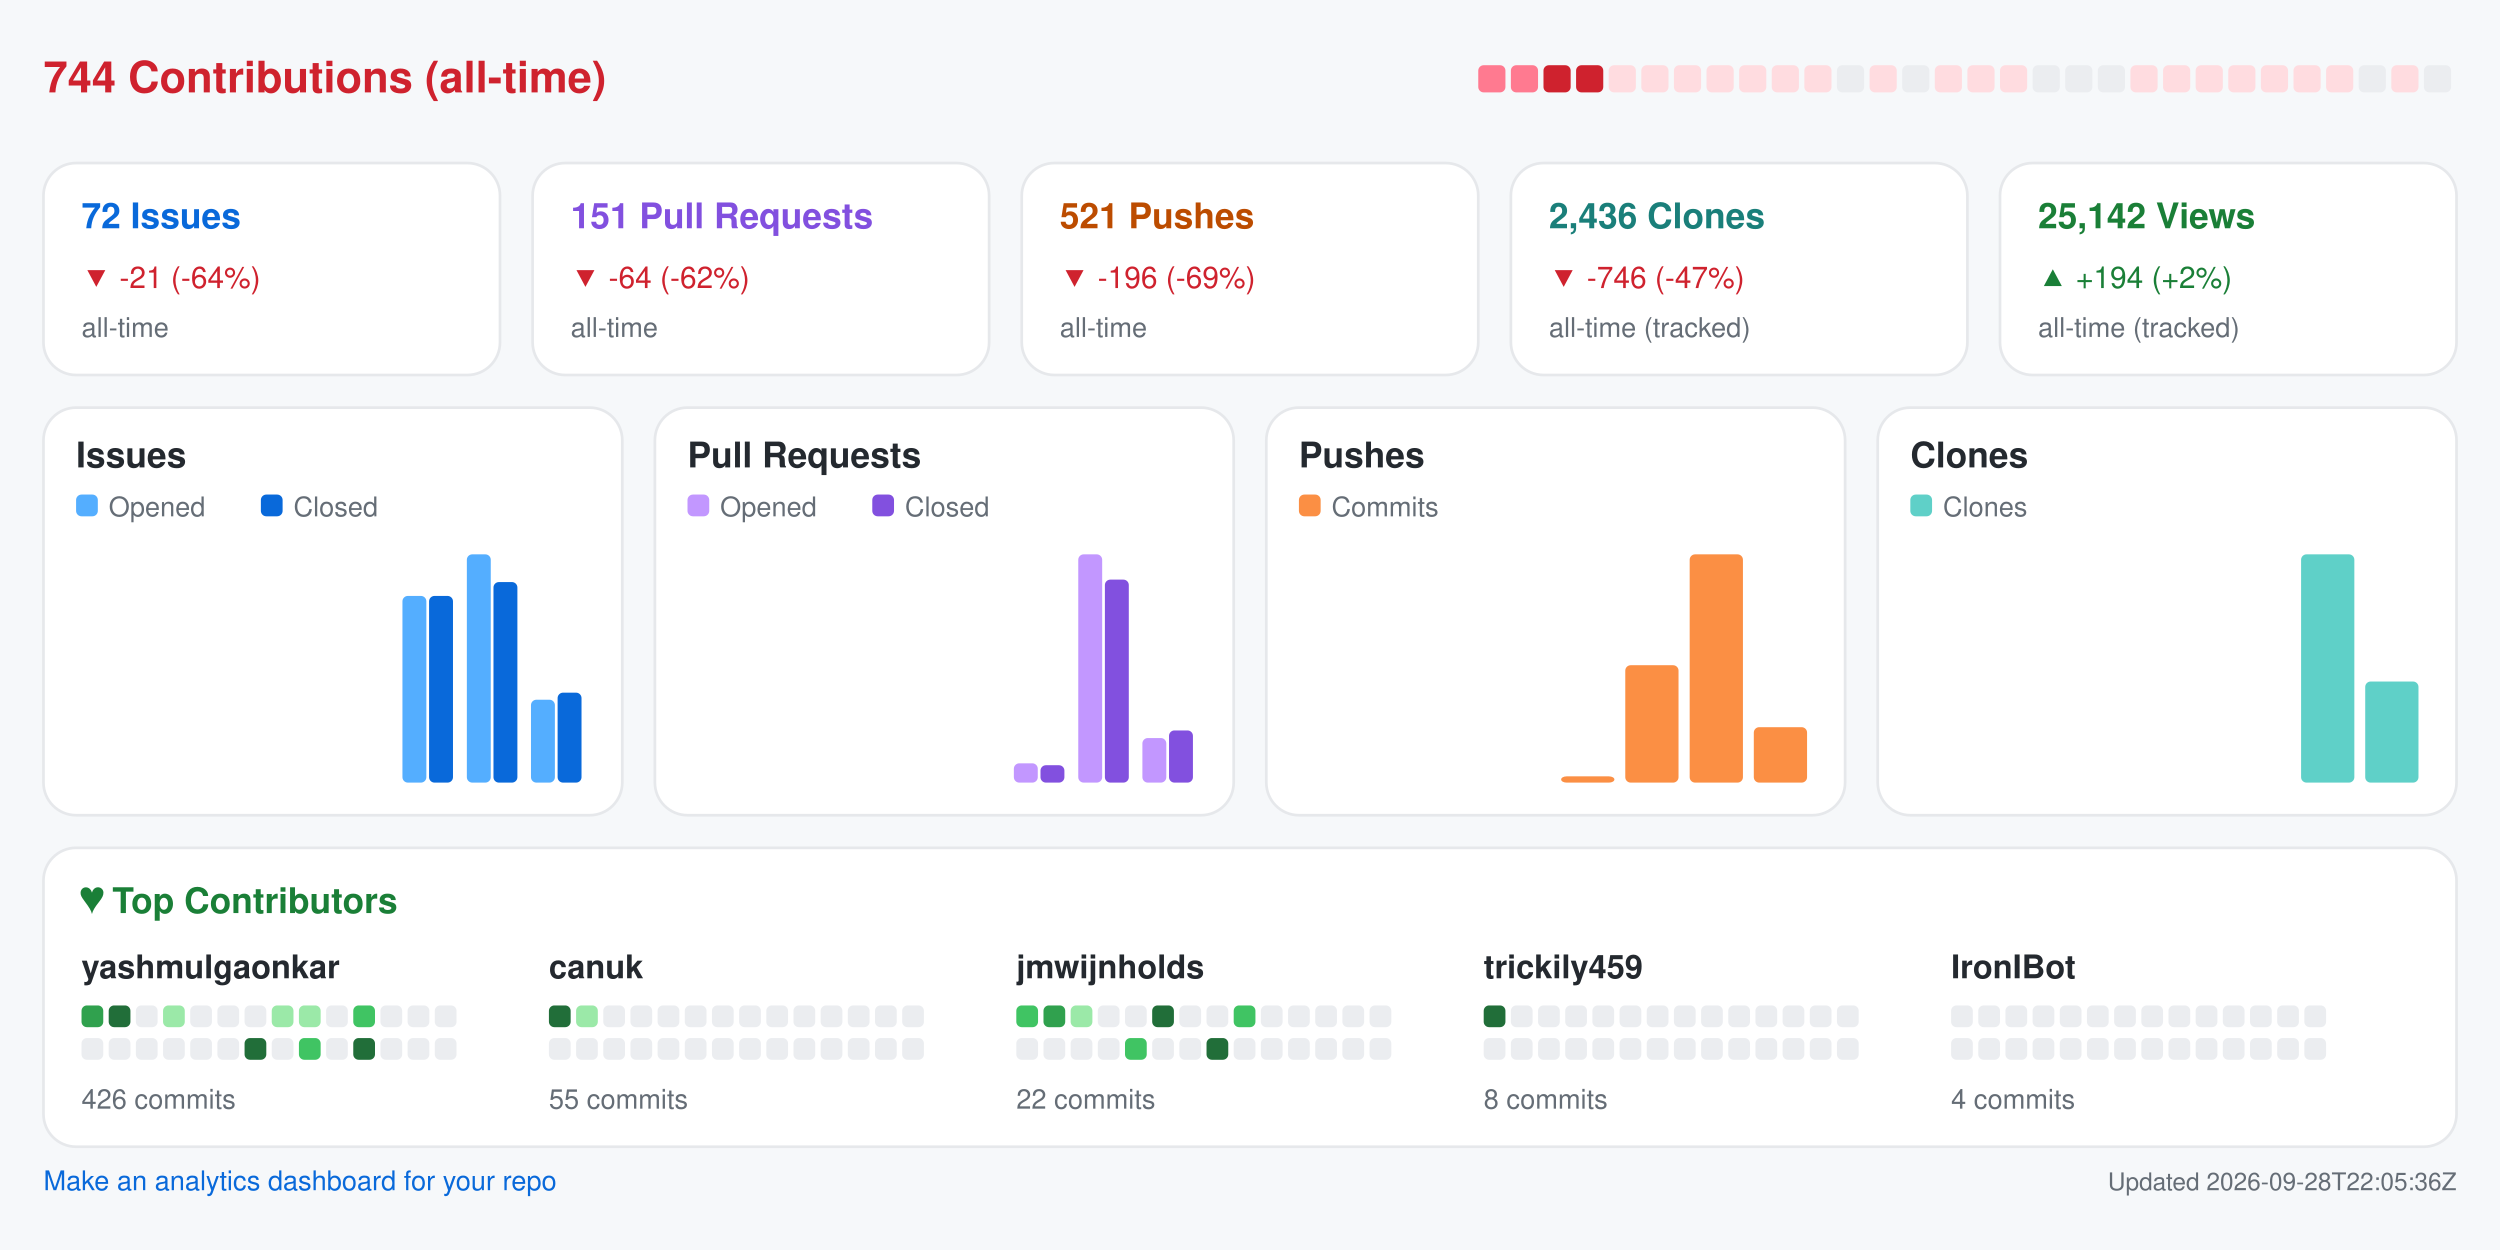
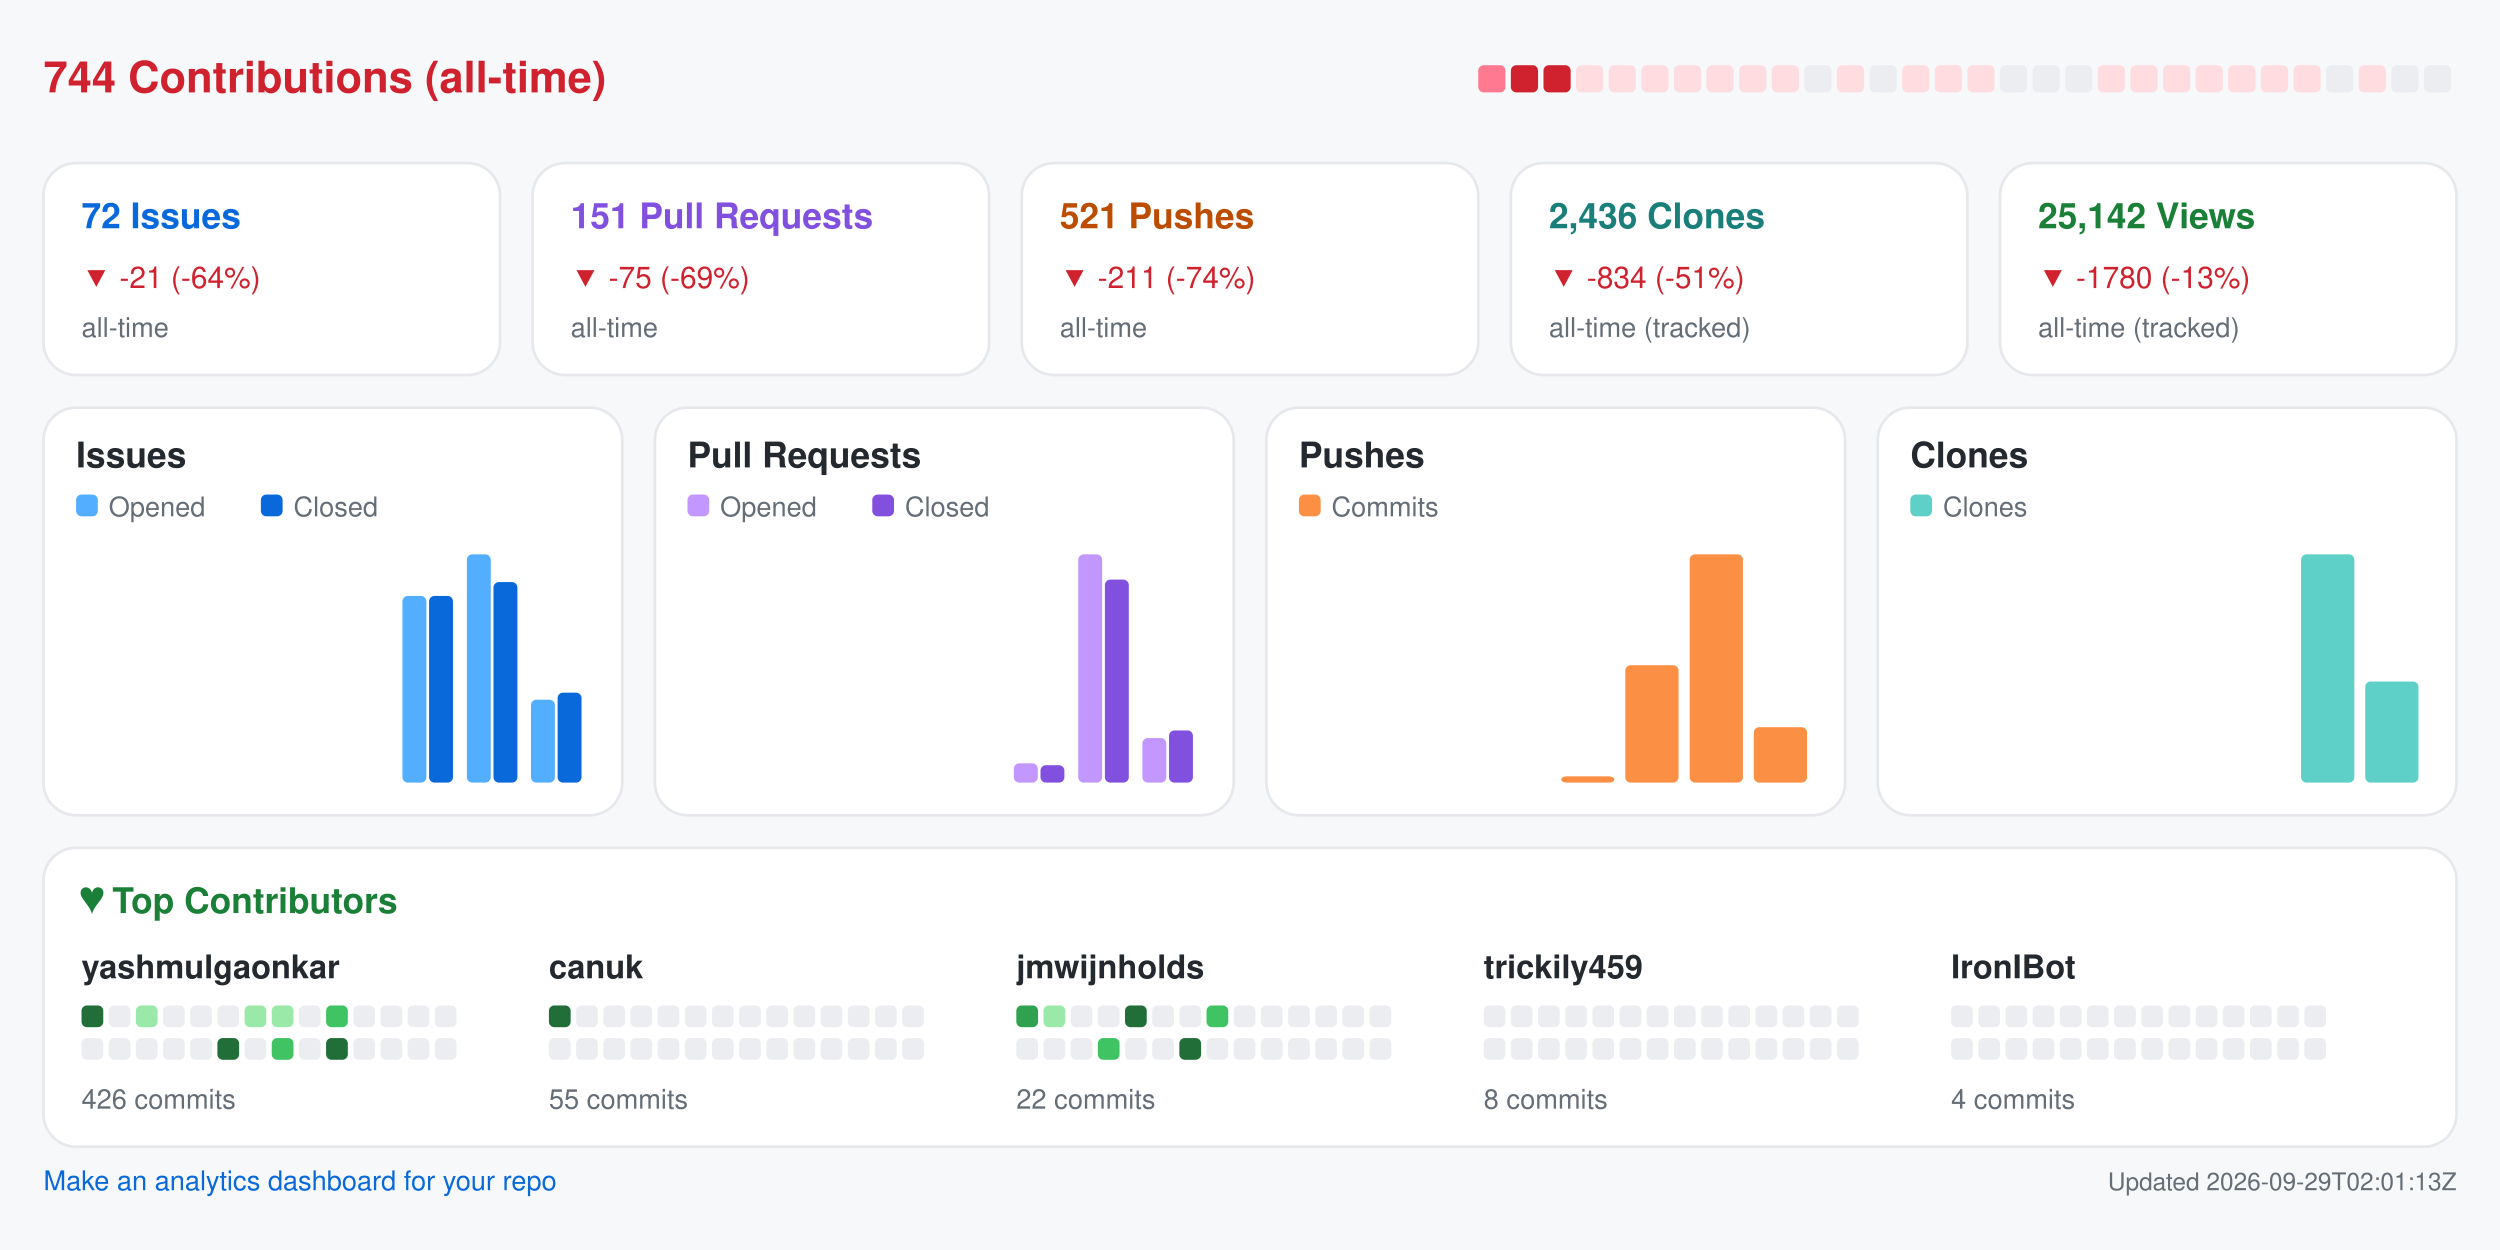
<svg xmlns="http://www.w3.org/2000/svg" width="920" height="460" viewBox="0 0 920 460" role="img" aria-label="Repository analytics for yashmulgaonkar/FlightScnr_Pi">
  <rect x="0.0" y="0.0" width="920.0" height="460.0" rx="0" fill="#f6f8fa" />
  <text x="16.0" y="34.0" fill="#cf222e" font-size="16" font-family="-apple-system,BlinkMacSystemFont,Segoe UI,Helvetica,Arial,sans-serif" font-weight="600" text-anchor="start">744 Contributions (all-time)</text>
  <rect x="544.0" y="24.0" width="10.0" height="10.0" rx="2" fill="#ff7a90" />
-   <rect x="556.0" y="24.0" width="10.0" height="10.0" rx="2" fill="#ff7a90" />
+   <rect x="556.0" y="24.0" width="10.0" height="10.0" rx="2" fill="#cf222e" />
  <rect x="568.0" y="24.0" width="10.0" height="10.0" rx="2" fill="#cf222e" />
-   <rect x="580.0" y="24.0" width="10.0" height="10.0" rx="2" fill="#cf222e" />
+   <rect x="580.0" y="24.0" width="10.0" height="10.0" rx="2" fill="#ffdce0" />
  <rect x="592.0" y="24.0" width="10.0" height="10.0" rx="2" fill="#ffdce0" />
  <rect x="604.0" y="24.0" width="10.0" height="10.0" rx="2" fill="#ffdce0" />
  <rect x="616.0" y="24.0" width="10.0" height="10.0" rx="2" fill="#ffdce0" />
  <rect x="628.0" y="24.0" width="10.0" height="10.0" rx="2" fill="#ffdce0" />
  <rect x="640.0" y="24.0" width="10.0" height="10.0" rx="2" fill="#ffdce0" />
  <rect x="652.0" y="24.0" width="10.0" height="10.0" rx="2" fill="#ffdce0" />
-   <rect x="664.0" y="24.0" width="10.0" height="10.0" rx="2" fill="#ffdce0" />
-   <rect x="676.0" y="24.0" width="10.0" height="10.0" rx="2" fill="#ebedf0" />
-   <rect x="688.0" y="24.0" width="10.0" height="10.0" rx="2" fill="#ffdce0" />
-   <rect x="700.0" y="24.0" width="10.0" height="10.0" rx="2" fill="#ebedf0" />
+   <rect x="664.0" y="24.0" width="10.0" height="10.0" rx="2" fill="#ebedf0" />
+   <rect x="676.0" y="24.0" width="10.0" height="10.0" rx="2" fill="#ffdce0" />
+   <rect x="688.0" y="24.0" width="10.0" height="10.0" rx="2" fill="#ebedf0" />
+   <rect x="700.0" y="24.0" width="10.0" height="10.0" rx="2" fill="#ffdce0" />
  <rect x="712.0" y="24.0" width="10.0" height="10.0" rx="2" fill="#ffdce0" />
  <rect x="724.0" y="24.0" width="10.0" height="10.0" rx="2" fill="#ffdce0" />
-   <rect x="736.0" y="24.0" width="10.0" height="10.0" rx="2" fill="#ffdce0" />
+   <rect x="736.0" y="24.0" width="10.0" height="10.0" rx="2" fill="#ebedf0" />
  <rect x="748.0" y="24.0" width="10.0" height="10.0" rx="2" fill="#ebedf0" />
  <rect x="760.0" y="24.0" width="10.0" height="10.0" rx="2" fill="#ebedf0" />
-   <rect x="772.0" y="24.0" width="10.0" height="10.0" rx="2" fill="#ebedf0" />
+   <rect x="772.0" y="24.0" width="10.0" height="10.0" rx="2" fill="#ffdce0" />
  <rect x="784.0" y="24.0" width="10.0" height="10.0" rx="2" fill="#ffdce0" />
  <rect x="796.0" y="24.0" width="10.0" height="10.0" rx="2" fill="#ffdce0" />
  <rect x="808.0" y="24.0" width="10.0" height="10.0" rx="2" fill="#ffdce0" />
  <rect x="820.0" y="24.0" width="10.0" height="10.0" rx="2" fill="#ffdce0" />
  <rect x="832.0" y="24.0" width="10.0" height="10.0" rx="2" fill="#ffdce0" />
  <rect x="844.0" y="24.0" width="10.0" height="10.0" rx="2" fill="#ffdce0" />
-   <rect x="856.0" y="24.0" width="10.0" height="10.0" rx="2" fill="#ffdce0" />
-   <rect x="868.0" y="24.0" width="10.0" height="10.0" rx="2" fill="#ebedf0" />
-   <rect x="880.0" y="24.0" width="10.0" height="10.0" rx="2" fill="#ffdce0" />
+   <rect x="856.0" y="24.0" width="10.0" height="10.0" rx="2" fill="#ebedf0" />
+   <rect x="868.0" y="24.0" width="10.0" height="10.0" rx="2" fill="#ffdce0" />
+   <rect x="880.0" y="24.0" width="10.0" height="10.0" rx="2" fill="#ebedf0" />
  <rect x="892.0" y="24.0" width="10.0" height="10.0" rx="2" fill="#ebedf0" />
  <rect x="16.0" y="60.0" width="168.0" height="78.0" rx="12" fill="#ffffff" stroke="#e6e8eb" />
  <text x="30.0" y="84.0" fill="#0969da" font-size="13" font-family="-apple-system,BlinkMacSystemFont,Segoe UI,Helvetica,Arial,sans-serif" font-weight="600" text-anchor="start">72 Issues</text>
  <text x="30.0" y="106.0" fill="#cf222e" font-size="11" font-family="-apple-system,BlinkMacSystemFont,Segoe UI,Helvetica,Arial,sans-serif" font-weight="400" text-anchor="start">▼ -21 (-64%)</text>
  <text x="30.0" y="124.0" fill="#656d76" font-size="10" font-family="-apple-system,BlinkMacSystemFont,Segoe UI,Helvetica,Arial,sans-serif" font-weight="400" text-anchor="start">all-time</text>
  <rect x="196.0" y="60.0" width="168.0" height="78.0" rx="12" fill="#ffffff" stroke="#e6e8eb" />
  <text x="210.0" y="84.0" fill="#8250df" font-size="13" font-family="-apple-system,BlinkMacSystemFont,Segoe UI,Helvetica,Arial,sans-serif" font-weight="600" text-anchor="start">151 Pull Requests</text>
-   <text x="210.0" y="106.0" fill="#cf222e" font-size="11" font-family="-apple-system,BlinkMacSystemFont,Segoe UI,Helvetica,Arial,sans-serif" font-weight="400" text-anchor="start">▼ -64 (-62%)</text>
+   <text x="210.0" y="106.0" fill="#cf222e" font-size="11" font-family="-apple-system,BlinkMacSystemFont,Segoe UI,Helvetica,Arial,sans-serif" font-weight="400" text-anchor="start">▼ -75 (-69%)</text>
  <text x="210.0" y="124.0" fill="#656d76" font-size="10" font-family="-apple-system,BlinkMacSystemFont,Segoe UI,Helvetica,Arial,sans-serif" font-weight="400" text-anchor="start">all-time</text>
  <rect x="376.0" y="60.0" width="168.0" height="78.0" rx="12" fill="#ffffff" stroke="#e6e8eb" />
  <text x="390.0" y="84.0" fill="#bc4c00" font-size="13" font-family="-apple-system,BlinkMacSystemFont,Segoe UI,Helvetica,Arial,sans-serif" font-weight="600" text-anchor="start">521 Pushes</text>
-   <text x="390.0" y="106.0" fill="#cf222e" font-size="11" font-family="-apple-system,BlinkMacSystemFont,Segoe UI,Helvetica,Arial,sans-serif" font-weight="400" text-anchor="start">▼ -196 (-69%)</text>
+   <text x="390.0" y="106.0" fill="#cf222e" font-size="11" font-family="-apple-system,BlinkMacSystemFont,Segoe UI,Helvetica,Arial,sans-serif" font-weight="400" text-anchor="start">▼ -211 (-74%)</text>
  <text x="390.0" y="124.0" fill="#656d76" font-size="10" font-family="-apple-system,BlinkMacSystemFont,Segoe UI,Helvetica,Arial,sans-serif" font-weight="400" text-anchor="start">all-time</text>
  <rect x="556.0" y="60.0" width="168.0" height="78.0" rx="12" fill="#ffffff" stroke="#e6e8eb" />
  <text x="570.0" y="84.0" fill="#1a7f7a" font-size="13" font-family="-apple-system,BlinkMacSystemFont,Segoe UI,Helvetica,Arial,sans-serif" font-weight="600" text-anchor="start">2,436 Clones</text>
-   <text x="570.0" y="106.0" fill="#cf222e" font-size="11" font-family="-apple-system,BlinkMacSystemFont,Segoe UI,Helvetica,Arial,sans-serif" font-weight="400" text-anchor="start">▼ -746 (-47%)</text>
+   <text x="570.0" y="106.0" fill="#cf222e" font-size="11" font-family="-apple-system,BlinkMacSystemFont,Segoe UI,Helvetica,Arial,sans-serif" font-weight="400" text-anchor="start">▼ -834 (-51%)</text>
  <text x="570.0" y="124.0" fill="#656d76" font-size="10" font-family="-apple-system,BlinkMacSystemFont,Segoe UI,Helvetica,Arial,sans-serif" font-weight="400" text-anchor="start">all-time (tracked)</text>
  <rect x="736.0" y="60.0" width="168.0" height="78.0" rx="12" fill="#ffffff" stroke="#e6e8eb" />
  <text x="750.0" y="84.0" fill="#1a7f37" font-size="13" font-family="-apple-system,BlinkMacSystemFont,Segoe UI,Helvetica,Arial,sans-serif" font-weight="600" text-anchor="start">25,142 Views</text>
-   <text x="750.0" y="106.0" fill="#1a7f37" font-size="11" font-family="-apple-system,BlinkMacSystemFont,Segoe UI,Helvetica,Arial,sans-serif" font-weight="400" text-anchor="start">▲ +194 (+2%)</text>
+   <text x="750.0" y="106.0" fill="#cf222e" font-size="11" font-family="-apple-system,BlinkMacSystemFont,Segoe UI,Helvetica,Arial,sans-serif" font-weight="400" text-anchor="start">▼ -1780 (-13%)</text>
  <text x="750.0" y="124.0" fill="#656d76" font-size="10" font-family="-apple-system,BlinkMacSystemFont,Segoe UI,Helvetica,Arial,sans-serif" font-weight="400" text-anchor="start">all-time (tracked)</text>
  <rect x="16.0" y="150.0" width="213.0" height="150.0" rx="12" fill="#ffffff" stroke="#e6e8eb" />
  <text x="28.0" y="172.0" fill="#24292f" font-size="13" font-family="-apple-system,BlinkMacSystemFont,Segoe UI,Helvetica,Arial,sans-serif" font-weight="600" text-anchor="start">Issues</text>
  <rect x="28.0" y="182.0" width="8.0" height="8.0" rx="2" fill="#54aeff" />
  <text x="40.0" y="190.0" fill="#656d76" font-size="10" font-family="-apple-system,BlinkMacSystemFont,Segoe UI,Helvetica,Arial,sans-serif" font-weight="400" text-anchor="start">Opened</text>
  <rect x="96.0" y="182.0" width="8.0" height="8.0" rx="2" fill="#0969da" />
  <text x="108.0" y="190.0" fill="#656d76" font-size="10" font-family="-apple-system,BlinkMacSystemFont,Segoe UI,Helvetica,Arial,sans-serif" font-weight="400" text-anchor="start">Closed</text>
  <rect x="30.0" y="288.0" width="8.8" height="0.0" rx="2" fill="#54aeff" />
  <rect x="39.8" y="288.0" width="8.8" height="0.0" rx="2" fill="#0969da" />
  <rect x="53.6" y="288.0" width="8.8" height="0.0" rx="2" fill="#54aeff" />
  <rect x="63.4" y="288.0" width="8.8" height="0.0" rx="2" fill="#0969da" />
  <rect x="77.2" y="288.0" width="8.8" height="0.0" rx="2" fill="#54aeff" />
  <rect x="87.1" y="288.0" width="8.8" height="0.0" rx="2" fill="#0969da" />
  <rect x="100.9" y="288.0" width="8.8" height="0.0" rx="2" fill="#54aeff" />
  <rect x="110.7" y="288.0" width="8.8" height="0.0" rx="2" fill="#0969da" />
  <rect x="124.5" y="288.0" width="8.8" height="0.0" rx="2" fill="#54aeff" />
  <rect x="134.3" y="288.0" width="8.8" height="0.0" rx="2" fill="#0969da" />
  <rect x="148.1" y="219.3" width="8.8" height="68.7" rx="2" fill="#54aeff" />
  <rect x="157.9" y="219.3" width="8.8" height="68.7" rx="2" fill="#0969da" />
  <rect x="171.8" y="204.0" width="8.8" height="84.0" rx="2" fill="#54aeff" />
  <rect x="181.6" y="214.2" width="8.8" height="73.8" rx="2" fill="#0969da" />
  <rect x="195.4" y="257.5" width="8.8" height="30.5" rx="2" fill="#54aeff" />
  <rect x="205.2" y="254.9" width="8.8" height="33.1" rx="2" fill="#0969da" />
  <rect x="241.0" y="150.0" width="213.0" height="150.0" rx="12" fill="#ffffff" stroke="#e6e8eb" />
  <text x="253.0" y="172.0" fill="#24292f" font-size="13" font-family="-apple-system,BlinkMacSystemFont,Segoe UI,Helvetica,Arial,sans-serif" font-weight="600" text-anchor="start">Pull Requests</text>
  <rect x="253.0" y="182.0" width="8.0" height="8.0" rx="2" fill="#c297ff" />
  <text x="265.0" y="190.0" fill="#656d76" font-size="10" font-family="-apple-system,BlinkMacSystemFont,Segoe UI,Helvetica,Arial,sans-serif" font-weight="400" text-anchor="start">Opened</text>
  <rect x="321.0" y="182.0" width="8.0" height="8.0" rx="2" fill="#8250df" />
  <text x="333.0" y="190.0" fill="#656d76" font-size="10" font-family="-apple-system,BlinkMacSystemFont,Segoe UI,Helvetica,Arial,sans-serif" font-weight="400" text-anchor="start">Closed</text>
  <rect x="255.0" y="288.0" width="8.8" height="0.0" rx="2" fill="#c297ff" />
  <rect x="264.8" y="288.0" width="8.8" height="0.0" rx="2" fill="#8250df" />
  <rect x="278.6" y="288.0" width="8.8" height="0.0" rx="2" fill="#c297ff" />
  <rect x="288.4" y="288.0" width="8.8" height="0.0" rx="2" fill="#8250df" />
  <rect x="302.2" y="288.0" width="8.8" height="0.0" rx="2" fill="#c297ff" />
  <rect x="312.1" y="288.0" width="8.8" height="0.0" rx="2" fill="#8250df" />
  <rect x="325.9" y="288.0" width="8.8" height="0.0" rx="2" fill="#c297ff" />
  <rect x="335.7" y="288.0" width="8.8" height="0.0" rx="2" fill="#8250df" />
  <rect x="349.5" y="288.0" width="8.8" height="0.0" rx="2" fill="#c297ff" />
  <rect x="359.3" y="288.0" width="8.8" height="0.0" rx="2" fill="#8250df" />
  <rect x="373.1" y="280.9" width="8.8" height="7.1" rx="2" fill="#c297ff" />
  <rect x="382.9" y="281.6" width="8.8" height="6.4" rx="2" fill="#8250df" />
  <rect x="396.8" y="204.0" width="8.8" height="84.0" rx="2" fill="#c297ff" />
  <rect x="406.6" y="213.3" width="8.8" height="74.7" rx="2" fill="#8250df" />
  <rect x="420.4" y="271.6" width="8.8" height="16.4" rx="2" fill="#c297ff" />
  <rect x="430.2" y="268.8" width="8.8" height="19.2" rx="2" fill="#8250df" />
  <rect x="466.0" y="150.0" width="213.0" height="150.0" rx="12" fill="#ffffff" stroke="#e6e8eb" />
  <text x="478.0" y="172.0" fill="#24292f" font-size="13" font-family="-apple-system,BlinkMacSystemFont,Segoe UI,Helvetica,Arial,sans-serif" font-weight="600" text-anchor="start">Pushes</text>
  <rect x="478.0" y="182.0" width="8.0" height="8.0" rx="2" fill="#fb8f44" />
  <text x="490.0" y="190.0" fill="#656d76" font-size="10" font-family="-apple-system,BlinkMacSystemFont,Segoe UI,Helvetica,Arial,sans-serif" font-weight="400" text-anchor="start">Commits</text>
  <rect x="480.0" y="288.0" width="19.6" height="0.0" rx="2" fill="#fb8f44" />
  <rect x="503.6" y="288.0" width="19.6" height="0.0" rx="2" fill="#fb8f44" />
  <rect x="527.2" y="288.0" width="19.6" height="0.0" rx="2" fill="#fb8f44" />
  <rect x="550.9" y="288.0" width="19.6" height="0.0" rx="2" fill="#fb8f44" />
  <rect x="574.5" y="285.7" width="19.6" height="2.3" rx="2" fill="#fb8f44" />
  <rect x="598.1" y="244.8" width="19.6" height="43.2" rx="2" fill="#fb8f44" />
  <rect x="621.8" y="204.0" width="19.6" height="84.0" rx="2" fill="#fb8f44" />
  <rect x="645.4" y="267.6" width="19.6" height="20.4" rx="2" fill="#fb8f44" />
  <rect x="691.0" y="150.0" width="213.0" height="150.0" rx="12" fill="#ffffff" stroke="#e6e8eb" />
  <text x="703.0" y="172.0" fill="#24292f" font-size="13" font-family="-apple-system,BlinkMacSystemFont,Segoe UI,Helvetica,Arial,sans-serif" font-weight="600" text-anchor="start">Clones</text>
  <rect x="703.0" y="182.0" width="8.0" height="8.0" rx="2" fill="#5fd0c8" />
  <text x="715.0" y="190.0" fill="#656d76" font-size="10" font-family="-apple-system,BlinkMacSystemFont,Segoe UI,Helvetica,Arial,sans-serif" font-weight="400" text-anchor="start">Clones</text>
  <rect x="705.0" y="288.0" width="19.6" height="0.0" rx="2" fill="#5fd0c8" />
  <rect x="728.6" y="288.0" width="19.6" height="0.0" rx="2" fill="#5fd0c8" />
  <rect x="752.2" y="288.0" width="19.6" height="0.0" rx="2" fill="#5fd0c8" />
  <rect x="775.9" y="288.0" width="19.6" height="0.0" rx="2" fill="#5fd0c8" />
  <rect x="799.5" y="288.0" width="19.6" height="0.0" rx="2" fill="#5fd0c8" />
  <rect x="823.1" y="288.0" width="19.6" height="0.0" rx="2" fill="#5fd0c8" />
  <rect x="846.8" y="204.0" width="19.6" height="84.0" rx="2" fill="#5fd0c8" />
  <rect x="870.4" y="250.8" width="19.6" height="37.2" rx="2" fill="#5fd0c8" />
  <rect x="16.0" y="312.0" width="888.0" height="110.0" rx="12" fill="#ffffff" stroke="#e6e8eb" />
  <text x="30.0" y="336.0" fill="#1a7f37" font-size="13" font-family="-apple-system,BlinkMacSystemFont,Segoe UI,Helvetica,Arial,sans-serif" font-weight="600" text-anchor="start">♥  Top Contributors</text>
  <text x="30.0" y="360.0" fill="#24292f" font-size="12" font-family="-apple-system,BlinkMacSystemFont,Segoe UI,Helvetica,Arial,sans-serif" font-weight="600" text-anchor="start">yashmulgaonkar</text>
-   <rect x="30.0" y="370.0" width="8.0" height="8.0" rx="2" fill="#30a14e" />
-   <rect x="40.0" y="370.0" width="8.0" height="8.0" rx="2" fill="#216e39" />
-   <rect x="50.0" y="370.0" width="8.0" height="8.0" rx="2" fill="#ebedf0" />
-   <rect x="60.0" y="370.0" width="8.0" height="8.0" rx="2" fill="#9be9a8" />
+   <rect x="30.0" y="370.0" width="8.0" height="8.0" rx="2" fill="#216e39" />
+   <rect x="40.0" y="370.0" width="8.0" height="8.0" rx="2" fill="#ebedf0" />
+   <rect x="50.0" y="370.0" width="8.0" height="8.0" rx="2" fill="#9be9a8" />
+   <rect x="60.0" y="370.0" width="8.0" height="8.0" rx="2" fill="#ebedf0" />
  <rect x="70.0" y="370.0" width="8.0" height="8.0" rx="2" fill="#ebedf0" />
  <rect x="80.0" y="370.0" width="8.0" height="8.0" rx="2" fill="#ebedf0" />
-   <rect x="90.0" y="370.0" width="8.0" height="8.0" rx="2" fill="#ebedf0" />
+   <rect x="90.0" y="370.0" width="8.0" height="8.0" rx="2" fill="#9be9a8" />
  <rect x="100.0" y="370.0" width="8.0" height="8.0" rx="2" fill="#9be9a8" />
-   <rect x="110.0" y="370.0" width="8.0" height="8.0" rx="2" fill="#9be9a8" />
-   <rect x="120.0" y="370.0" width="8.0" height="8.0" rx="2" fill="#ebedf0" />
-   <rect x="130.0" y="370.0" width="8.0" height="8.0" rx="2" fill="#40c463" />
+   <rect x="110.0" y="370.0" width="8.0" height="8.0" rx="2" fill="#ebedf0" />
+   <rect x="120.0" y="370.0" width="8.0" height="8.0" rx="2" fill="#40c463" />
+   <rect x="130.0" y="370.0" width="8.0" height="8.0" rx="2" fill="#ebedf0" />
  <rect x="140.0" y="370.0" width="8.0" height="8.0" rx="2" fill="#ebedf0" />
  <rect x="150.0" y="370.0" width="8.0" height="8.0" rx="2" fill="#ebedf0" />
  <rect x="160.0" y="370.0" width="8.0" height="8.0" rx="2" fill="#ebedf0" />
  <rect x="30.0" y="382.0" width="8.0" height="8.0" rx="2" fill="#ebedf0" />
  <rect x="40.0" y="382.0" width="8.0" height="8.0" rx="2" fill="#ebedf0" />
  <rect x="50.0" y="382.0" width="8.0" height="8.0" rx="2" fill="#ebedf0" />
  <rect x="60.0" y="382.0" width="8.0" height="8.0" rx="2" fill="#ebedf0" />
  <rect x="70.0" y="382.0" width="8.0" height="8.0" rx="2" fill="#ebedf0" />
-   <rect x="80.0" y="382.0" width="8.0" height="8.0" rx="2" fill="#ebedf0" />
-   <rect x="90.0" y="382.0" width="8.0" height="8.0" rx="2" fill="#216e39" />
-   <rect x="100.0" y="382.0" width="8.0" height="8.0" rx="2" fill="#ebedf0" />
-   <rect x="110.0" y="382.0" width="8.0" height="8.0" rx="2" fill="#40c463" />
-   <rect x="120.0" y="382.0" width="8.0" height="8.0" rx="2" fill="#ebedf0" />
-   <rect x="130.0" y="382.0" width="8.0" height="8.0" rx="2" fill="#216e39" />
+   <rect x="80.0" y="382.0" width="8.0" height="8.0" rx="2" fill="#216e39" />
+   <rect x="90.0" y="382.0" width="8.0" height="8.0" rx="2" fill="#ebedf0" />
+   <rect x="100.0" y="382.0" width="8.0" height="8.0" rx="2" fill="#40c463" />
+   <rect x="110.0" y="382.0" width="8.0" height="8.0" rx="2" fill="#ebedf0" />
+   <rect x="120.0" y="382.0" width="8.0" height="8.0" rx="2" fill="#216e39" />
+   <rect x="130.0" y="382.0" width="8.0" height="8.0" rx="2" fill="#ebedf0" />
  <rect x="140.0" y="382.0" width="8.0" height="8.0" rx="2" fill="#ebedf0" />
  <rect x="150.0" y="382.0" width="8.0" height="8.0" rx="2" fill="#ebedf0" />
  <rect x="160.0" y="382.0" width="8.0" height="8.0" rx="2" fill="#ebedf0" />
  <text x="30.0" y="408.0" fill="#656d76" font-size="10" font-family="-apple-system,BlinkMacSystemFont,Segoe UI,Helvetica,Arial,sans-serif" font-weight="400" text-anchor="start">426 commits</text>
  <text x="202.0" y="360.0" fill="#24292f" font-size="12" font-family="-apple-system,BlinkMacSystemFont,Segoe UI,Helvetica,Arial,sans-serif" font-weight="600" text-anchor="start">canuk</text>
  <rect x="202.0" y="370.0" width="8.0" height="8.0" rx="2" fill="#216e39" />
-   <rect x="212.0" y="370.0" width="8.0" height="8.0" rx="2" fill="#9be9a8" />
+   <rect x="212.0" y="370.0" width="8.0" height="8.0" rx="2" fill="#ebedf0" />
  <rect x="222.0" y="370.0" width="8.0" height="8.0" rx="2" fill="#ebedf0" />
  <rect x="232.0" y="370.0" width="8.0" height="8.0" rx="2" fill="#ebedf0" />
  <rect x="242.0" y="370.0" width="8.0" height="8.0" rx="2" fill="#ebedf0" />
  <rect x="252.0" y="370.0" width="8.0" height="8.0" rx="2" fill="#ebedf0" />
  <rect x="262.0" y="370.0" width="8.0" height="8.0" rx="2" fill="#ebedf0" />
  <rect x="272.0" y="370.0" width="8.0" height="8.0" rx="2" fill="#ebedf0" />
  <rect x="282.0" y="370.0" width="8.0" height="8.0" rx="2" fill="#ebedf0" />
  <rect x="292.0" y="370.0" width="8.0" height="8.0" rx="2" fill="#ebedf0" />
  <rect x="302.0" y="370.0" width="8.0" height="8.0" rx="2" fill="#ebedf0" />
  <rect x="312.0" y="370.0" width="8.0" height="8.0" rx="2" fill="#ebedf0" />
  <rect x="322.0" y="370.0" width="8.0" height="8.0" rx="2" fill="#ebedf0" />
  <rect x="332.0" y="370.0" width="8.0" height="8.0" rx="2" fill="#ebedf0" />
  <rect x="202.0" y="382.0" width="8.0" height="8.0" rx="2" fill="#ebedf0" />
  <rect x="212.0" y="382.0" width="8.0" height="8.0" rx="2" fill="#ebedf0" />
  <rect x="222.0" y="382.0" width="8.0" height="8.0" rx="2" fill="#ebedf0" />
  <rect x="232.0" y="382.0" width="8.0" height="8.0" rx="2" fill="#ebedf0" />
  <rect x="242.0" y="382.0" width="8.0" height="8.0" rx="2" fill="#ebedf0" />
  <rect x="252.0" y="382.0" width="8.0" height="8.0" rx="2" fill="#ebedf0" />
  <rect x="262.0" y="382.0" width="8.0" height="8.0" rx="2" fill="#ebedf0" />
  <rect x="272.0" y="382.0" width="8.0" height="8.0" rx="2" fill="#ebedf0" />
  <rect x="282.0" y="382.0" width="8.0" height="8.0" rx="2" fill="#ebedf0" />
  <rect x="292.0" y="382.0" width="8.0" height="8.0" rx="2" fill="#ebedf0" />
  <rect x="302.0" y="382.0" width="8.0" height="8.0" rx="2" fill="#ebedf0" />
  <rect x="312.0" y="382.0" width="8.0" height="8.0" rx="2" fill="#ebedf0" />
  <rect x="322.0" y="382.0" width="8.0" height="8.0" rx="2" fill="#ebedf0" />
  <rect x="332.0" y="382.0" width="8.0" height="8.0" rx="2" fill="#ebedf0" />
  <text x="202.0" y="408.0" fill="#656d76" font-size="10" font-family="-apple-system,BlinkMacSystemFont,Segoe UI,Helvetica,Arial,sans-serif" font-weight="400" text-anchor="start">55 commits</text>
  <text x="374.0" y="360.0" fill="#24292f" font-size="12" font-family="-apple-system,BlinkMacSystemFont,Segoe UI,Helvetica,Arial,sans-serif" font-weight="600" text-anchor="start">jmwijnholds</text>
-   <rect x="374.0" y="370.0" width="8.0" height="8.0" rx="2" fill="#40c463" />
-   <rect x="384.0" y="370.0" width="8.0" height="8.0" rx="2" fill="#30a14e" />
-   <rect x="394.0" y="370.0" width="8.0" height="8.0" rx="2" fill="#9be9a8" />
+   <rect x="374.0" y="370.0" width="8.0" height="8.0" rx="2" fill="#30a14e" />
+   <rect x="384.0" y="370.0" width="8.0" height="8.0" rx="2" fill="#9be9a8" />
+   <rect x="394.0" y="370.0" width="8.0" height="8.0" rx="2" fill="#ebedf0" />
  <rect x="404.0" y="370.0" width="8.0" height="8.0" rx="2" fill="#ebedf0" />
-   <rect x="414.0" y="370.0" width="8.0" height="8.0" rx="2" fill="#ebedf0" />
-   <rect x="424.0" y="370.0" width="8.0" height="8.0" rx="2" fill="#216e39" />
+   <rect x="414.0" y="370.0" width="8.0" height="8.0" rx="2" fill="#216e39" />
+   <rect x="424.0" y="370.0" width="8.0" height="8.0" rx="2" fill="#ebedf0" />
  <rect x="434.0" y="370.0" width="8.0" height="8.0" rx="2" fill="#ebedf0" />
-   <rect x="444.0" y="370.0" width="8.0" height="8.0" rx="2" fill="#ebedf0" />
-   <rect x="454.0" y="370.0" width="8.0" height="8.0" rx="2" fill="#40c463" />
+   <rect x="444.0" y="370.0" width="8.0" height="8.0" rx="2" fill="#40c463" />
+   <rect x="454.0" y="370.0" width="8.0" height="8.0" rx="2" fill="#ebedf0" />
  <rect x="464.0" y="370.0" width="8.0" height="8.0" rx="2" fill="#ebedf0" />
  <rect x="474.0" y="370.0" width="8.0" height="8.0" rx="2" fill="#ebedf0" />
  <rect x="484.0" y="370.0" width="8.0" height="8.0" rx="2" fill="#ebedf0" />
  <rect x="494.0" y="370.0" width="8.0" height="8.0" rx="2" fill="#ebedf0" />
  <rect x="504.0" y="370.0" width="8.0" height="8.0" rx="2" fill="#ebedf0" />
  <rect x="374.0" y="382.0" width="8.0" height="8.0" rx="2" fill="#ebedf0" />
  <rect x="384.0" y="382.0" width="8.0" height="8.0" rx="2" fill="#ebedf0" />
  <rect x="394.0" y="382.0" width="8.0" height="8.0" rx="2" fill="#ebedf0" />
-   <rect x="404.0" y="382.0" width="8.0" height="8.0" rx="2" fill="#ebedf0" />
-   <rect x="414.0" y="382.0" width="8.0" height="8.0" rx="2" fill="#40c463" />
+   <rect x="404.0" y="382.0" width="8.0" height="8.0" rx="2" fill="#40c463" />
+   <rect x="414.0" y="382.0" width="8.0" height="8.0" rx="2" fill="#ebedf0" />
  <rect x="424.0" y="382.0" width="8.0" height="8.0" rx="2" fill="#ebedf0" />
-   <rect x="434.0" y="382.0" width="8.0" height="8.0" rx="2" fill="#ebedf0" />
-   <rect x="444.0" y="382.0" width="8.0" height="8.0" rx="2" fill="#216e39" />
+   <rect x="434.0" y="382.0" width="8.0" height="8.0" rx="2" fill="#216e39" />
+   <rect x="444.0" y="382.0" width="8.0" height="8.0" rx="2" fill="#ebedf0" />
  <rect x="454.0" y="382.0" width="8.0" height="8.0" rx="2" fill="#ebedf0" />
  <rect x="464.0" y="382.0" width="8.0" height="8.0" rx="2" fill="#ebedf0" />
  <rect x="474.0" y="382.0" width="8.0" height="8.0" rx="2" fill="#ebedf0" />
  <rect x="484.0" y="382.0" width="8.0" height="8.0" rx="2" fill="#ebedf0" />
  <rect x="494.0" y="382.0" width="8.0" height="8.0" rx="2" fill="#ebedf0" />
  <rect x="504.0" y="382.0" width="8.0" height="8.0" rx="2" fill="#ebedf0" />
  <text x="374.0" y="408.0" fill="#656d76" font-size="10" font-family="-apple-system,BlinkMacSystemFont,Segoe UI,Helvetica,Arial,sans-serif" font-weight="400" text-anchor="start">22 commits</text>
  <text x="546.0" y="360.0" fill="#24292f" font-size="12" font-family="-apple-system,BlinkMacSystemFont,Segoe UI,Helvetica,Arial,sans-serif" font-weight="600" text-anchor="start">trickily459</text>
-   <rect x="546.0" y="370.0" width="8.0" height="8.0" rx="2" fill="#216e39" />
+   <rect x="546.0" y="370.0" width="8.0" height="8.0" rx="2" fill="#ebedf0" />
  <rect x="556.0" y="370.0" width="8.0" height="8.0" rx="2" fill="#ebedf0" />
  <rect x="566.0" y="370.0" width="8.0" height="8.0" rx="2" fill="#ebedf0" />
  <rect x="576.0" y="370.0" width="8.0" height="8.0" rx="2" fill="#ebedf0" />
  <rect x="586.0" y="370.0" width="8.0" height="8.0" rx="2" fill="#ebedf0" />
  <rect x="596.0" y="370.0" width="8.0" height="8.0" rx="2" fill="#ebedf0" />
  <rect x="606.0" y="370.0" width="8.0" height="8.0" rx="2" fill="#ebedf0" />
  <rect x="616.0" y="370.0" width="8.0" height="8.0" rx="2" fill="#ebedf0" />
  <rect x="626.0" y="370.0" width="8.0" height="8.0" rx="2" fill="#ebedf0" />
  <rect x="636.0" y="370.0" width="8.0" height="8.0" rx="2" fill="#ebedf0" />
  <rect x="646.0" y="370.0" width="8.0" height="8.0" rx="2" fill="#ebedf0" />
  <rect x="656.0" y="370.0" width="8.0" height="8.0" rx="2" fill="#ebedf0" />
  <rect x="666.0" y="370.0" width="8.0" height="8.0" rx="2" fill="#ebedf0" />
  <rect x="676.0" y="370.0" width="8.0" height="8.0" rx="2" fill="#ebedf0" />
  <rect x="546.0" y="382.0" width="8.0" height="8.0" rx="2" fill="#ebedf0" />
  <rect x="556.0" y="382.0" width="8.0" height="8.0" rx="2" fill="#ebedf0" />
  <rect x="566.0" y="382.0" width="8.0" height="8.0" rx="2" fill="#ebedf0" />
  <rect x="576.0" y="382.0" width="8.0" height="8.0" rx="2" fill="#ebedf0" />
  <rect x="586.0" y="382.0" width="8.0" height="8.0" rx="2" fill="#ebedf0" />
  <rect x="596.0" y="382.0" width="8.0" height="8.0" rx="2" fill="#ebedf0" />
  <rect x="606.0" y="382.0" width="8.0" height="8.0" rx="2" fill="#ebedf0" />
  <rect x="616.0" y="382.0" width="8.0" height="8.0" rx="2" fill="#ebedf0" />
  <rect x="626.0" y="382.0" width="8.0" height="8.0" rx="2" fill="#ebedf0" />
  <rect x="636.0" y="382.0" width="8.0" height="8.0" rx="2" fill="#ebedf0" />
  <rect x="646.0" y="382.0" width="8.0" height="8.0" rx="2" fill="#ebedf0" />
  <rect x="656.0" y="382.0" width="8.0" height="8.0" rx="2" fill="#ebedf0" />
  <rect x="666.0" y="382.0" width="8.0" height="8.0" rx="2" fill="#ebedf0" />
  <rect x="676.0" y="382.0" width="8.0" height="8.0" rx="2" fill="#ebedf0" />
  <text x="546.0" y="408.0" fill="#656d76" font-size="10" font-family="-apple-system,BlinkMacSystemFont,Segoe UI,Helvetica,Arial,sans-serif" font-weight="400" text-anchor="start">8 commits</text>
  <text x="718.0" y="360.0" fill="#24292f" font-size="12" font-family="-apple-system,BlinkMacSystemFont,Segoe UI,Helvetica,Arial,sans-serif" font-weight="600" text-anchor="start">IronIBot</text>
  <rect x="718.0" y="370.0" width="8.0" height="8.0" rx="2" fill="#ebedf0" />
  <rect x="728.0" y="370.0" width="8.0" height="8.0" rx="2" fill="#ebedf0" />
  <rect x="738.0" y="370.0" width="8.0" height="8.0" rx="2" fill="#ebedf0" />
  <rect x="748.0" y="370.0" width="8.0" height="8.0" rx="2" fill="#ebedf0" />
  <rect x="758.0" y="370.0" width="8.0" height="8.0" rx="2" fill="#ebedf0" />
  <rect x="768.0" y="370.0" width="8.0" height="8.0" rx="2" fill="#ebedf0" />
  <rect x="778.0" y="370.0" width="8.0" height="8.0" rx="2" fill="#ebedf0" />
  <rect x="788.0" y="370.0" width="8.0" height="8.0" rx="2" fill="#ebedf0" />
  <rect x="798.0" y="370.0" width="8.0" height="8.0" rx="2" fill="#ebedf0" />
  <rect x="808.0" y="370.0" width="8.0" height="8.0" rx="2" fill="#ebedf0" />
  <rect x="818.0" y="370.0" width="8.0" height="8.0" rx="2" fill="#ebedf0" />
  <rect x="828.0" y="370.0" width="8.0" height="8.0" rx="2" fill="#ebedf0" />
  <rect x="838.0" y="370.0" width="8.0" height="8.0" rx="2" fill="#ebedf0" />
  <rect x="848.0" y="370.0" width="8.0" height="8.0" rx="2" fill="#ebedf0" />
  <rect x="718.0" y="382.0" width="8.0" height="8.0" rx="2" fill="#ebedf0" />
  <rect x="728.0" y="382.0" width="8.0" height="8.0" rx="2" fill="#ebedf0" />
  <rect x="738.0" y="382.0" width="8.0" height="8.0" rx="2" fill="#ebedf0" />
  <rect x="748.0" y="382.0" width="8.0" height="8.0" rx="2" fill="#ebedf0" />
  <rect x="758.0" y="382.0" width="8.0" height="8.0" rx="2" fill="#ebedf0" />
  <rect x="768.0" y="382.0" width="8.0" height="8.0" rx="2" fill="#ebedf0" />
  <rect x="778.0" y="382.0" width="8.0" height="8.0" rx="2" fill="#ebedf0" />
  <rect x="788.0" y="382.0" width="8.0" height="8.0" rx="2" fill="#ebedf0" />
  <rect x="798.0" y="382.0" width="8.0" height="8.0" rx="2" fill="#ebedf0" />
  <rect x="808.0" y="382.0" width="8.0" height="8.0" rx="2" fill="#ebedf0" />
  <rect x="818.0" y="382.0" width="8.0" height="8.0" rx="2" fill="#ebedf0" />
  <rect x="828.0" y="382.0" width="8.0" height="8.0" rx="2" fill="#ebedf0" />
  <rect x="838.0" y="382.0" width="8.0" height="8.0" rx="2" fill="#ebedf0" />
  <rect x="848.0" y="382.0" width="8.0" height="8.0" rx="2" fill="#ebedf0" />
  <text x="718.0" y="408.0" fill="#656d76" font-size="10" font-family="-apple-system,BlinkMacSystemFont,Segoe UI,Helvetica,Arial,sans-serif" font-weight="400" text-anchor="start">4 commits</text>
  <a href="https://github.com/yashmulgaonkar/repo-analytics" target="_blank" rel="noopener noreferrer">
    <text x="16.0" y="438.0" fill="#0969da" font-size="10" font-family="-apple-system,BlinkMacSystemFont,Segoe UI,Helvetica,Arial,sans-serif" font-weight="400" text-anchor="start">Make an analytics dashboard for your repo</text>
  </a>
-   <text x="904.0" y="438.0" fill="#656d76" font-size="9" font-family="-apple-system,BlinkMacSystemFont,Segoe UI,Helvetica,Arial,sans-serif" font-weight="400" text-anchor="end">Updated 2026-09-28T22:05:36Z</text>
+   <text x="904.0" y="438.0" fill="#656d76" font-size="9" font-family="-apple-system,BlinkMacSystemFont,Segoe UI,Helvetica,Arial,sans-serif" font-weight="400" text-anchor="end">Updated 2026-09-29T02:01:13Z</text>
</svg>
